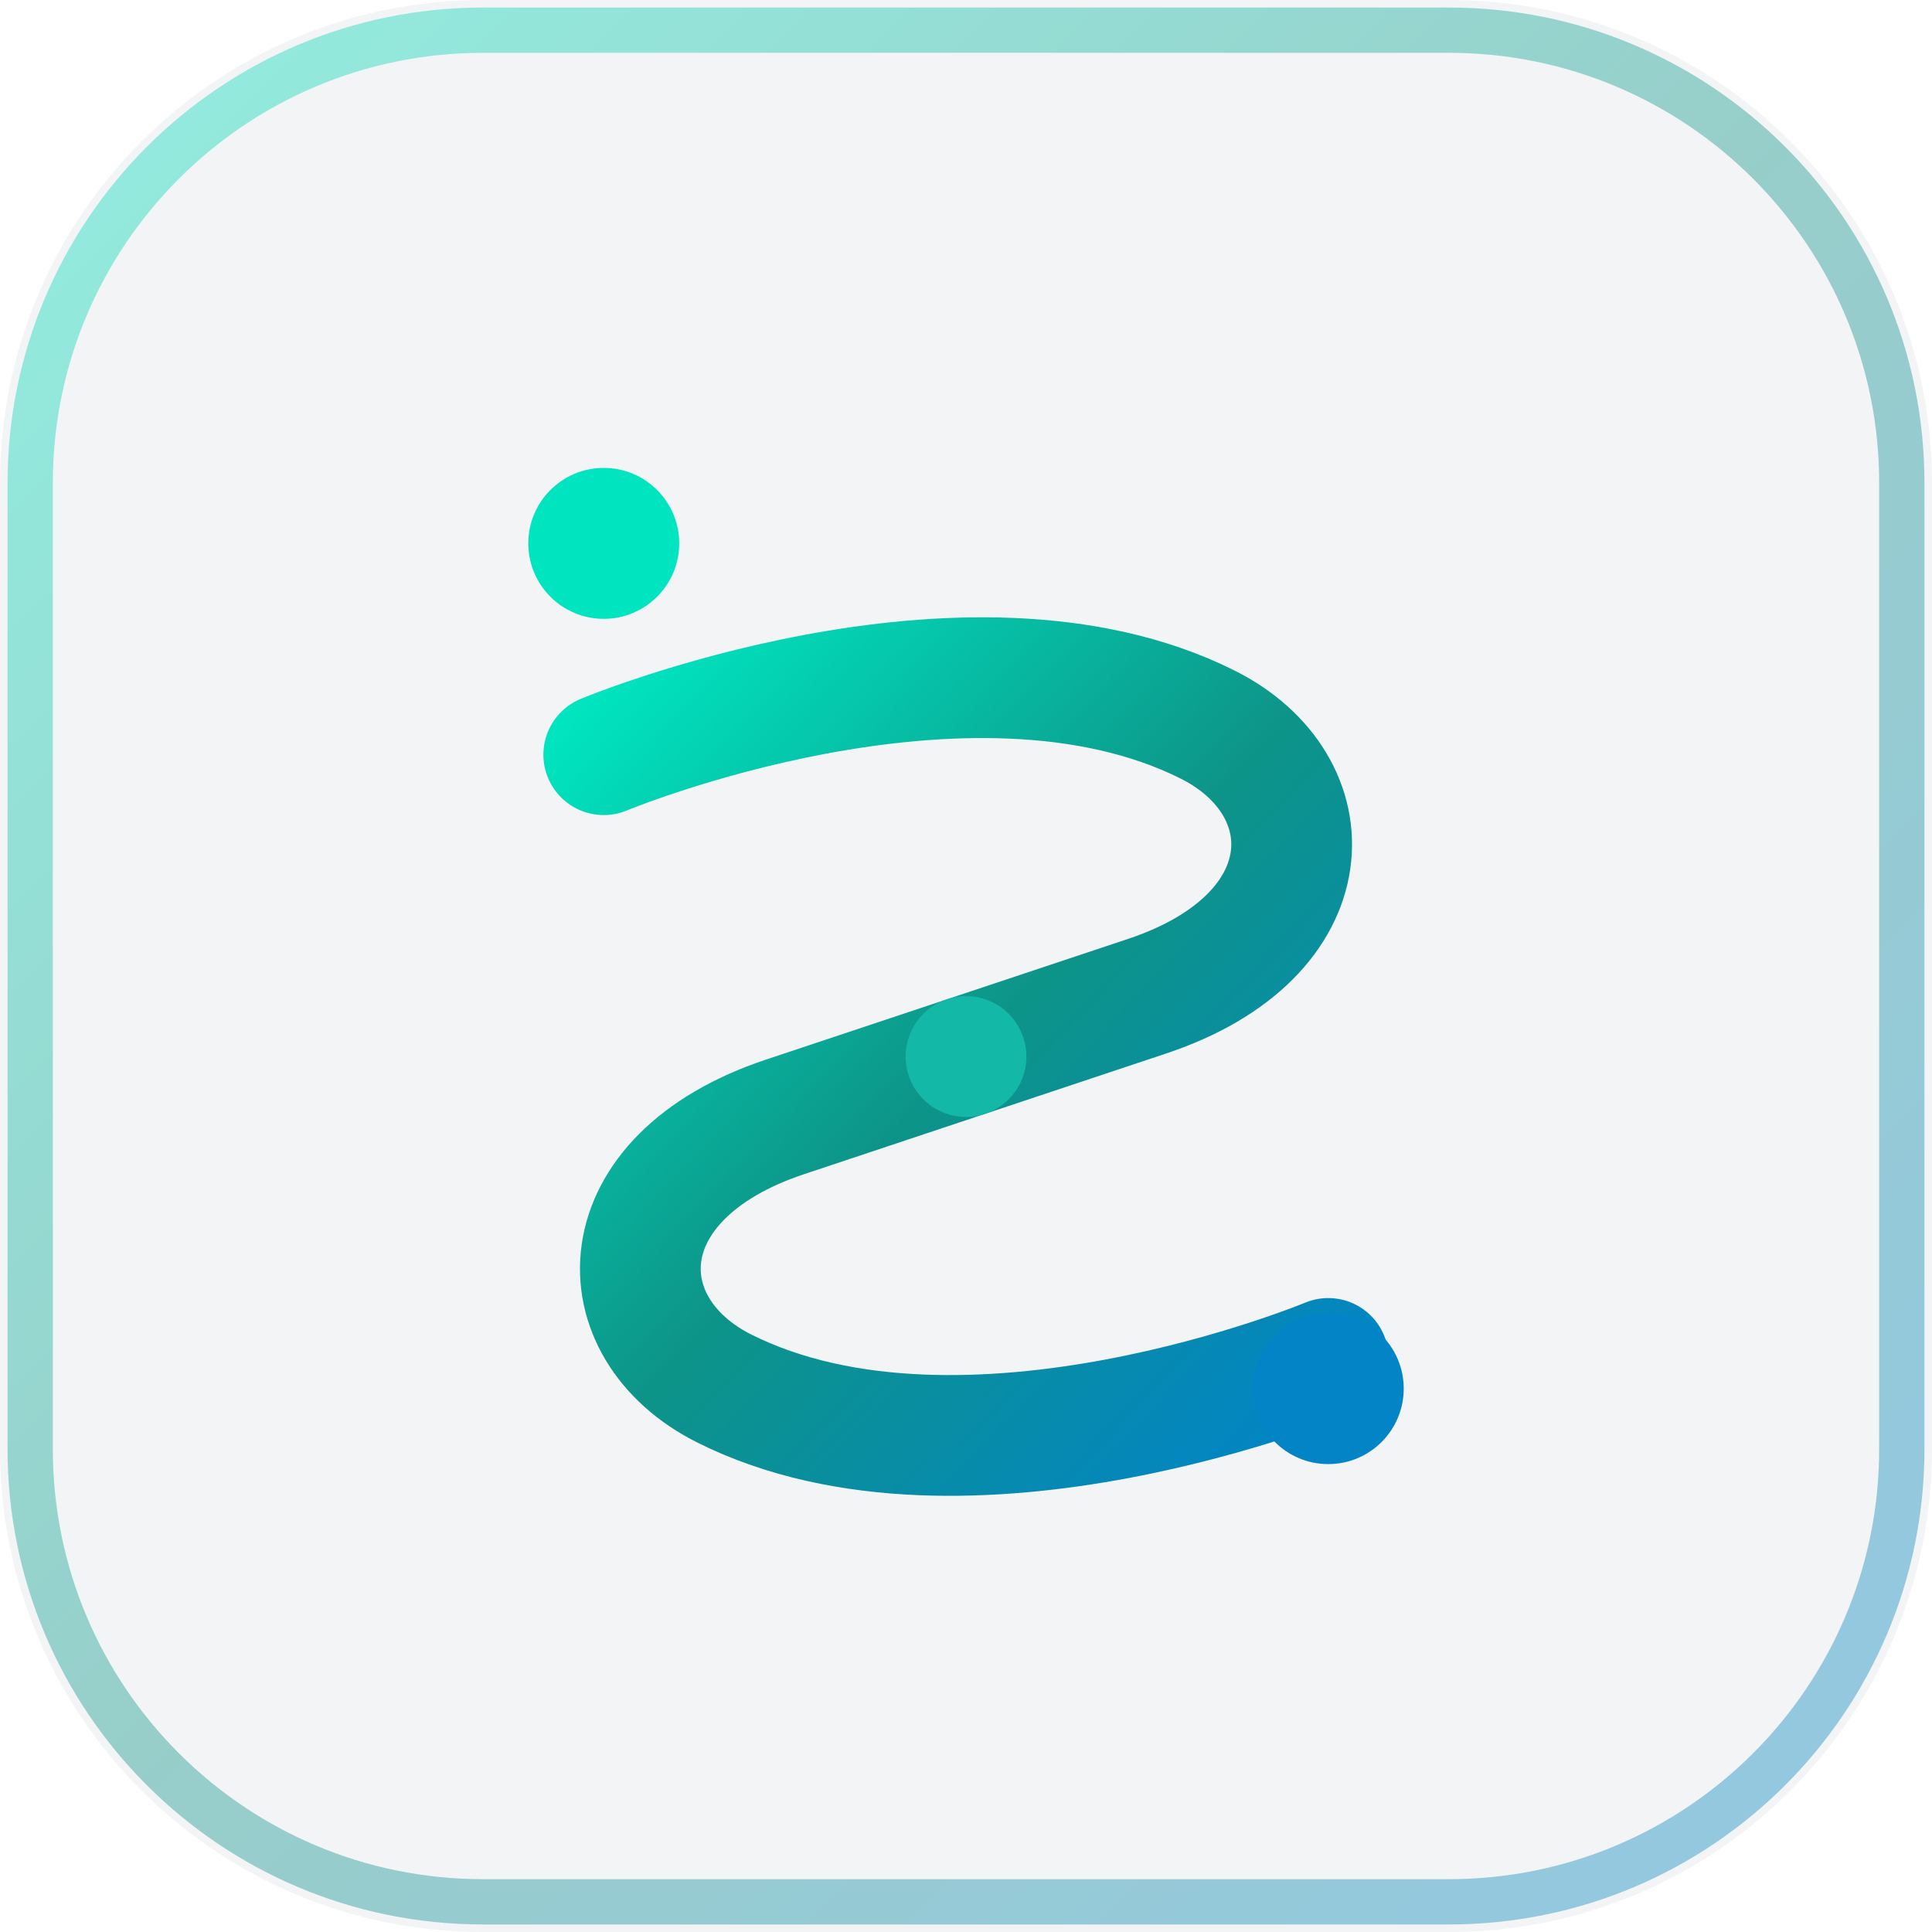
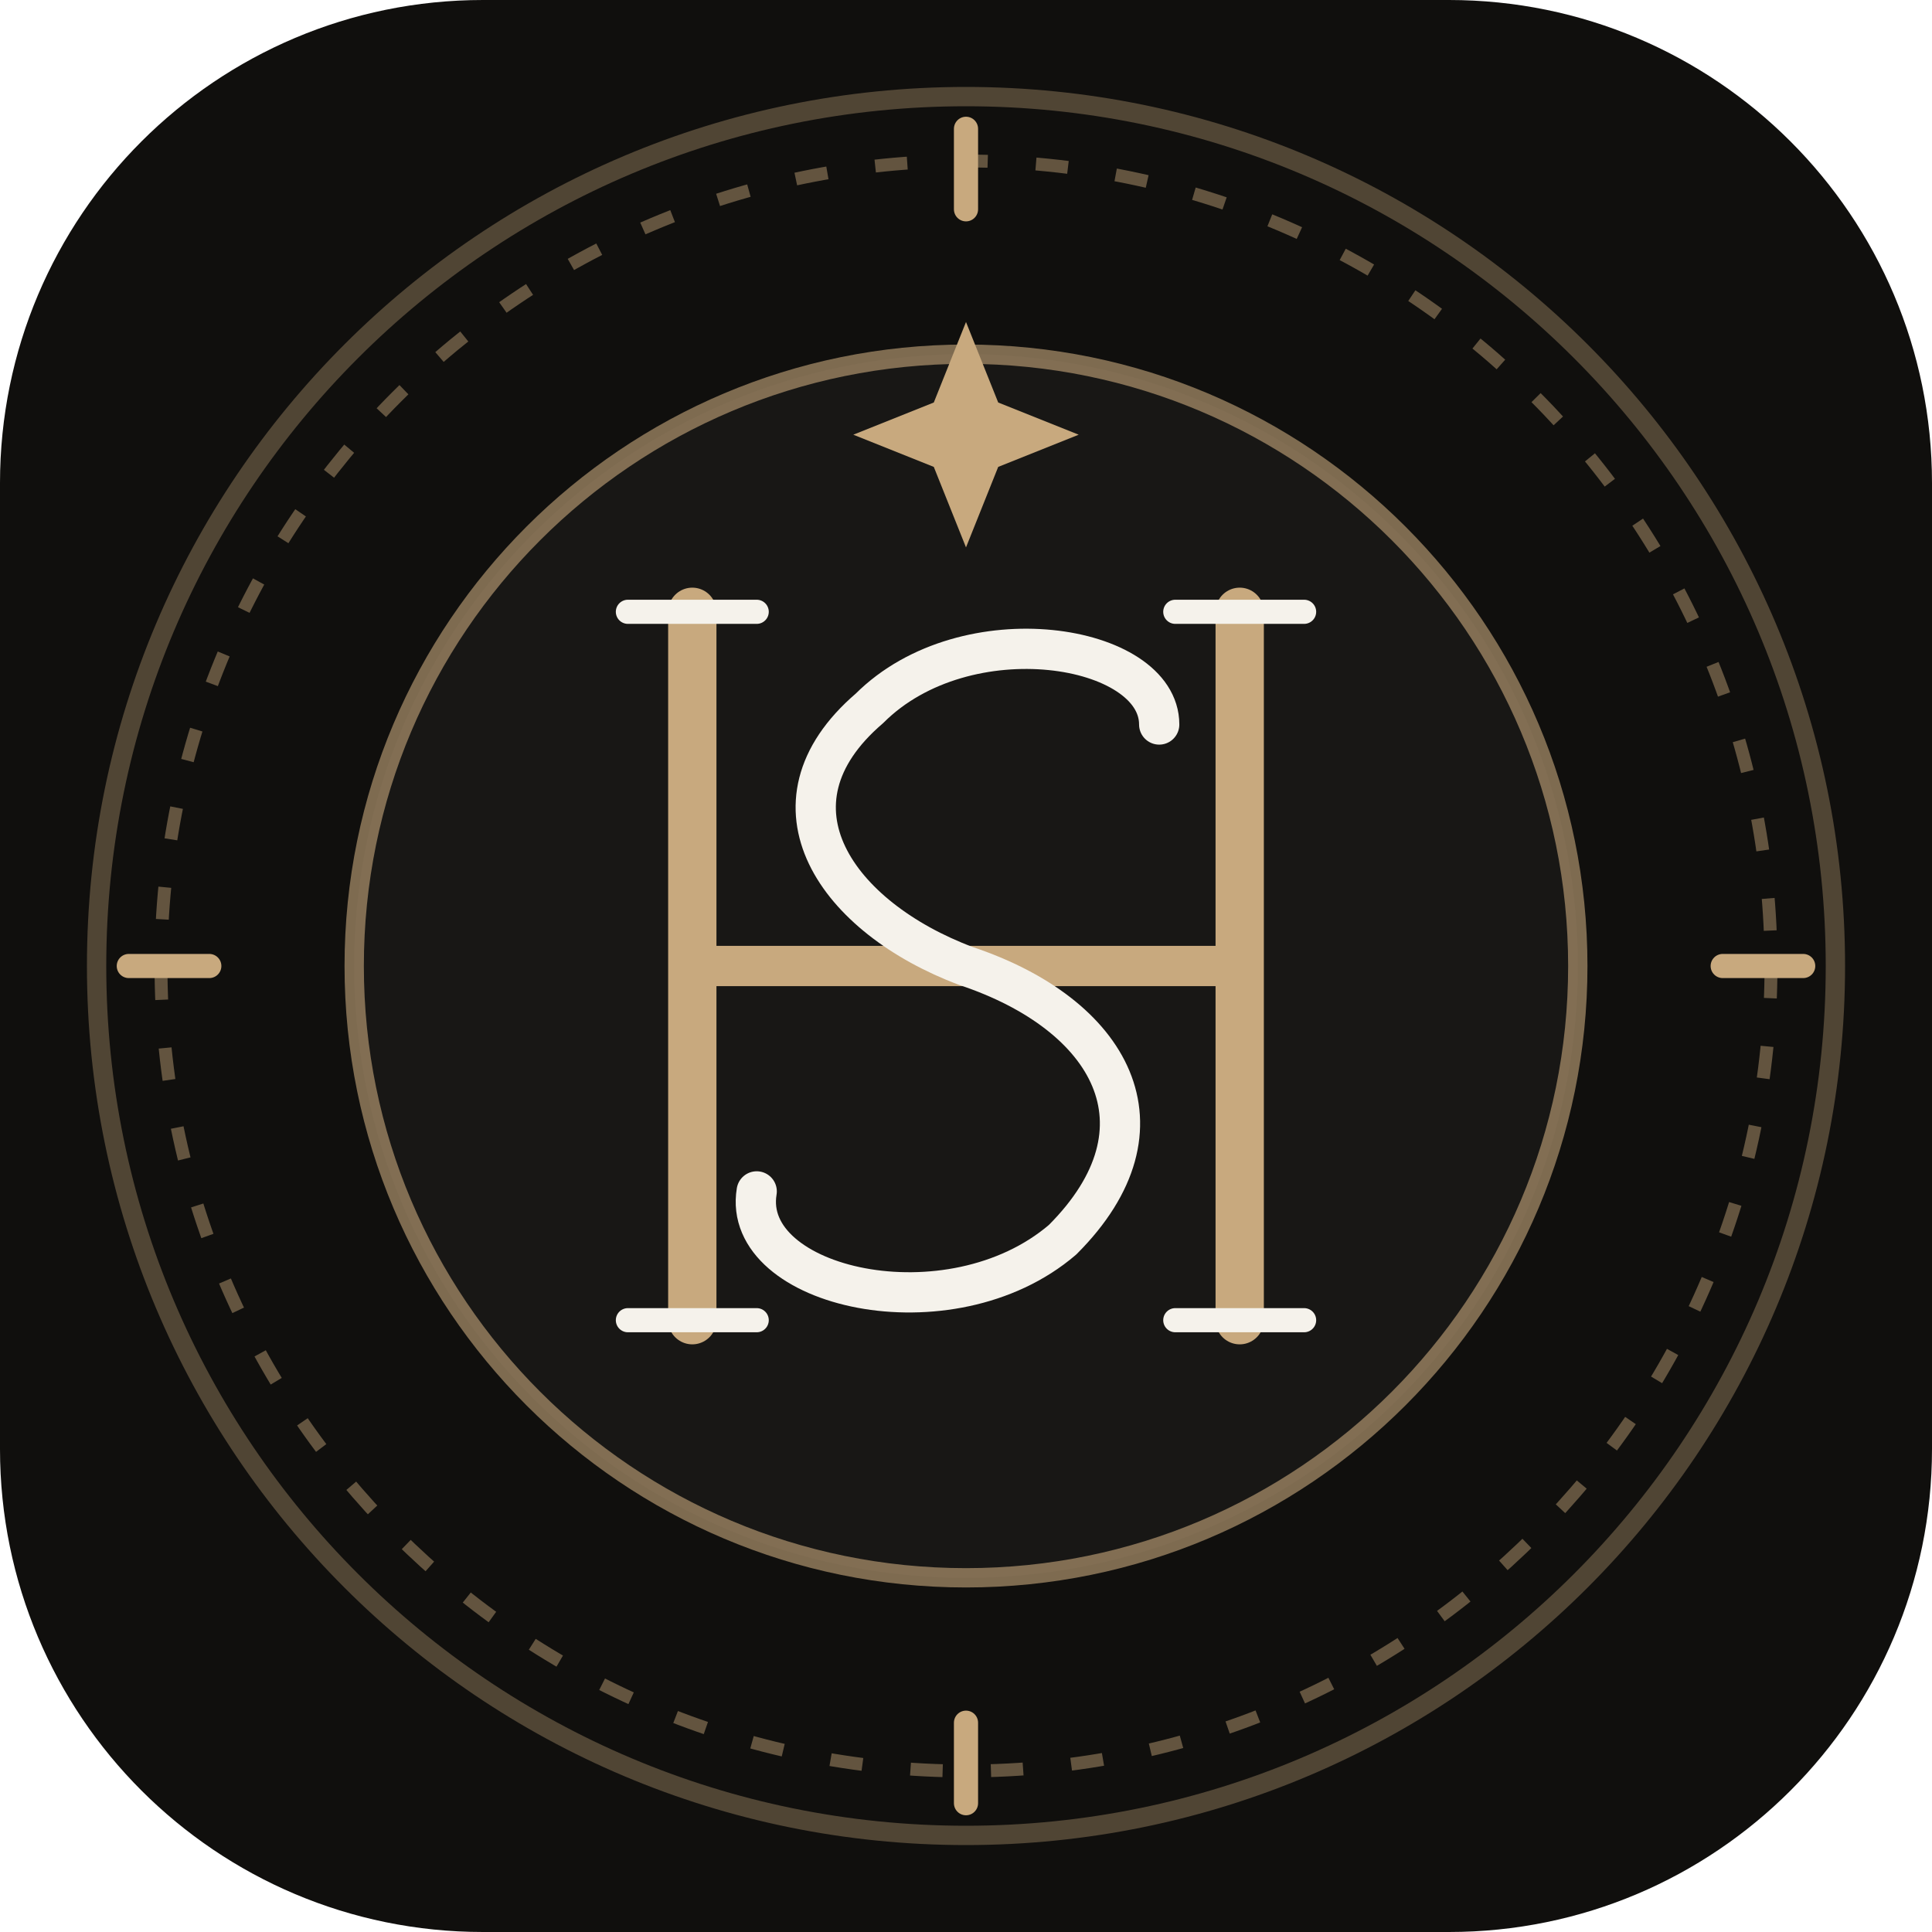
- <svg xmlns="http://www.w3.org/2000/svg" viewBox="0 0 64 64" fill="none">
-   <defs>
-     <linearGradient id="hs-logo-grad" x1="0%" y1="0%" x2="100%" y2="100%">
-       <stop offset="0%" stop-color="#00e5c0" />
-       <stop offset="50%" stop-color="#0d9488" />
-       <stop offset="100%" stop-color="#0284c7" />
-     </linearGradient>
-   </defs>
-   <rect width="64" height="64" rx="16" fill="#0f172a" fill-opacity="0.05" />
-   <rect x="1" y="1" width="62" height="62" rx="15" fill="none" stroke="url(#hs-logo-grad)" stroke-width="1.5" stroke-opacity="0.4" />
-   <path d="M20 18V46" stroke="url(#hs-logo-grad)" stroke-width="4.5" stroke-linecap="round" />
-   <path d="M44 18V46" stroke="url(#hs-logo-grad)" stroke-width="4.5" stroke-linecap="round" />
-   <path d="M20 25C20 25 32 20 40 24C44 26 44 31 38 33L26 37C20 39 20 44 24 46C32 50 44 45 44 45" stroke="url(#hs-logo-grad)" stroke-width="4" stroke-linecap="round" stroke-linejoin="round" />
-   <circle cx="20" cy="18" r="2.5" fill="#00e5c0" />
-   <circle cx="44" cy="46" r="2.5" fill="#0284c7" />
-   <circle cx="32" cy="35" r="2" fill="#14b8a6" />
+ <svg xmlns="http://www.w3.org/2000/svg" viewBox="0 0 120 120" width="120" height="120" fill="none">
+   <rect width="120" height="120" rx="30" fill="#100F0D" />
+   <circle cx="60" cy="60" r="54" stroke="#C8A97E" stroke-width="1.2" stroke-opacity="0.35" />
+   <circle cx="60" cy="60" r="50" stroke="#C8A97E" stroke-width="0.8" stroke-dasharray="2 3" stroke-opacity="0.45" />
+   <line x1="60" y1="8" x2="60" y2="13" stroke="#C8A97E" stroke-width="1.5" stroke-linecap="round" />
+   <line x1="60" y1="107" x2="60" y2="112" stroke="#C8A97E" stroke-width="1.5" stroke-linecap="round" />
+   <line x1="8" y1="60" x2="13" y2="60" stroke="#C8A97E" stroke-width="1.5" stroke-linecap="round" />
+   <line x1="107" y1="60" x2="112" y2="60" stroke="#C8A97E" stroke-width="1.5" stroke-linecap="round" />
+   <circle cx="60" cy="60" r="38" fill="#181715" stroke="#C8A97E" stroke-width="1.2" stroke-opacity="0.6" />
+   <path d="M 43 38 L 43 82" stroke="#C8A97E" stroke-width="3" stroke-linecap="round" />
+   <line x1="39" y1="38" x2="47" y2="38" stroke="#F5F2EB" stroke-width="1.5" stroke-linecap="round" />
+   <line x1="39" y1="82" x2="47" y2="82" stroke="#F5F2EB" stroke-width="1.5" stroke-linecap="round" />
+   <path d="M 77 38 L 77 82" stroke="#C8A97E" stroke-width="3" stroke-linecap="round" />
+   <line x1="73" y1="38" x2="81" y2="38" stroke="#F5F2EB" stroke-width="1.5" stroke-linecap="round" />
+   <line x1="73" y1="82" x2="81" y2="82" stroke="#F5F2EB" stroke-width="1.5" stroke-linecap="round" />
+   <line x1="43" y1="60" x2="77" y2="60" stroke="#C8A97E" stroke-width="2.5" stroke-linecap="round" />
+   <path d="M 72 45 C 72 40, 60 38, 54 44 C 47 50, 52 57, 60 60 C 69 63, 73 70, 66 77 C 59 83, 46 80, 47 74" stroke="#F5F2EB" stroke-width="2.5" stroke-linecap="round" stroke-linejoin="round" />
+   <polygon points="60,20 62,25 67,27 62,29 60,34 58,29 53,27 58,25" fill="#C8A97E" />
</svg>
